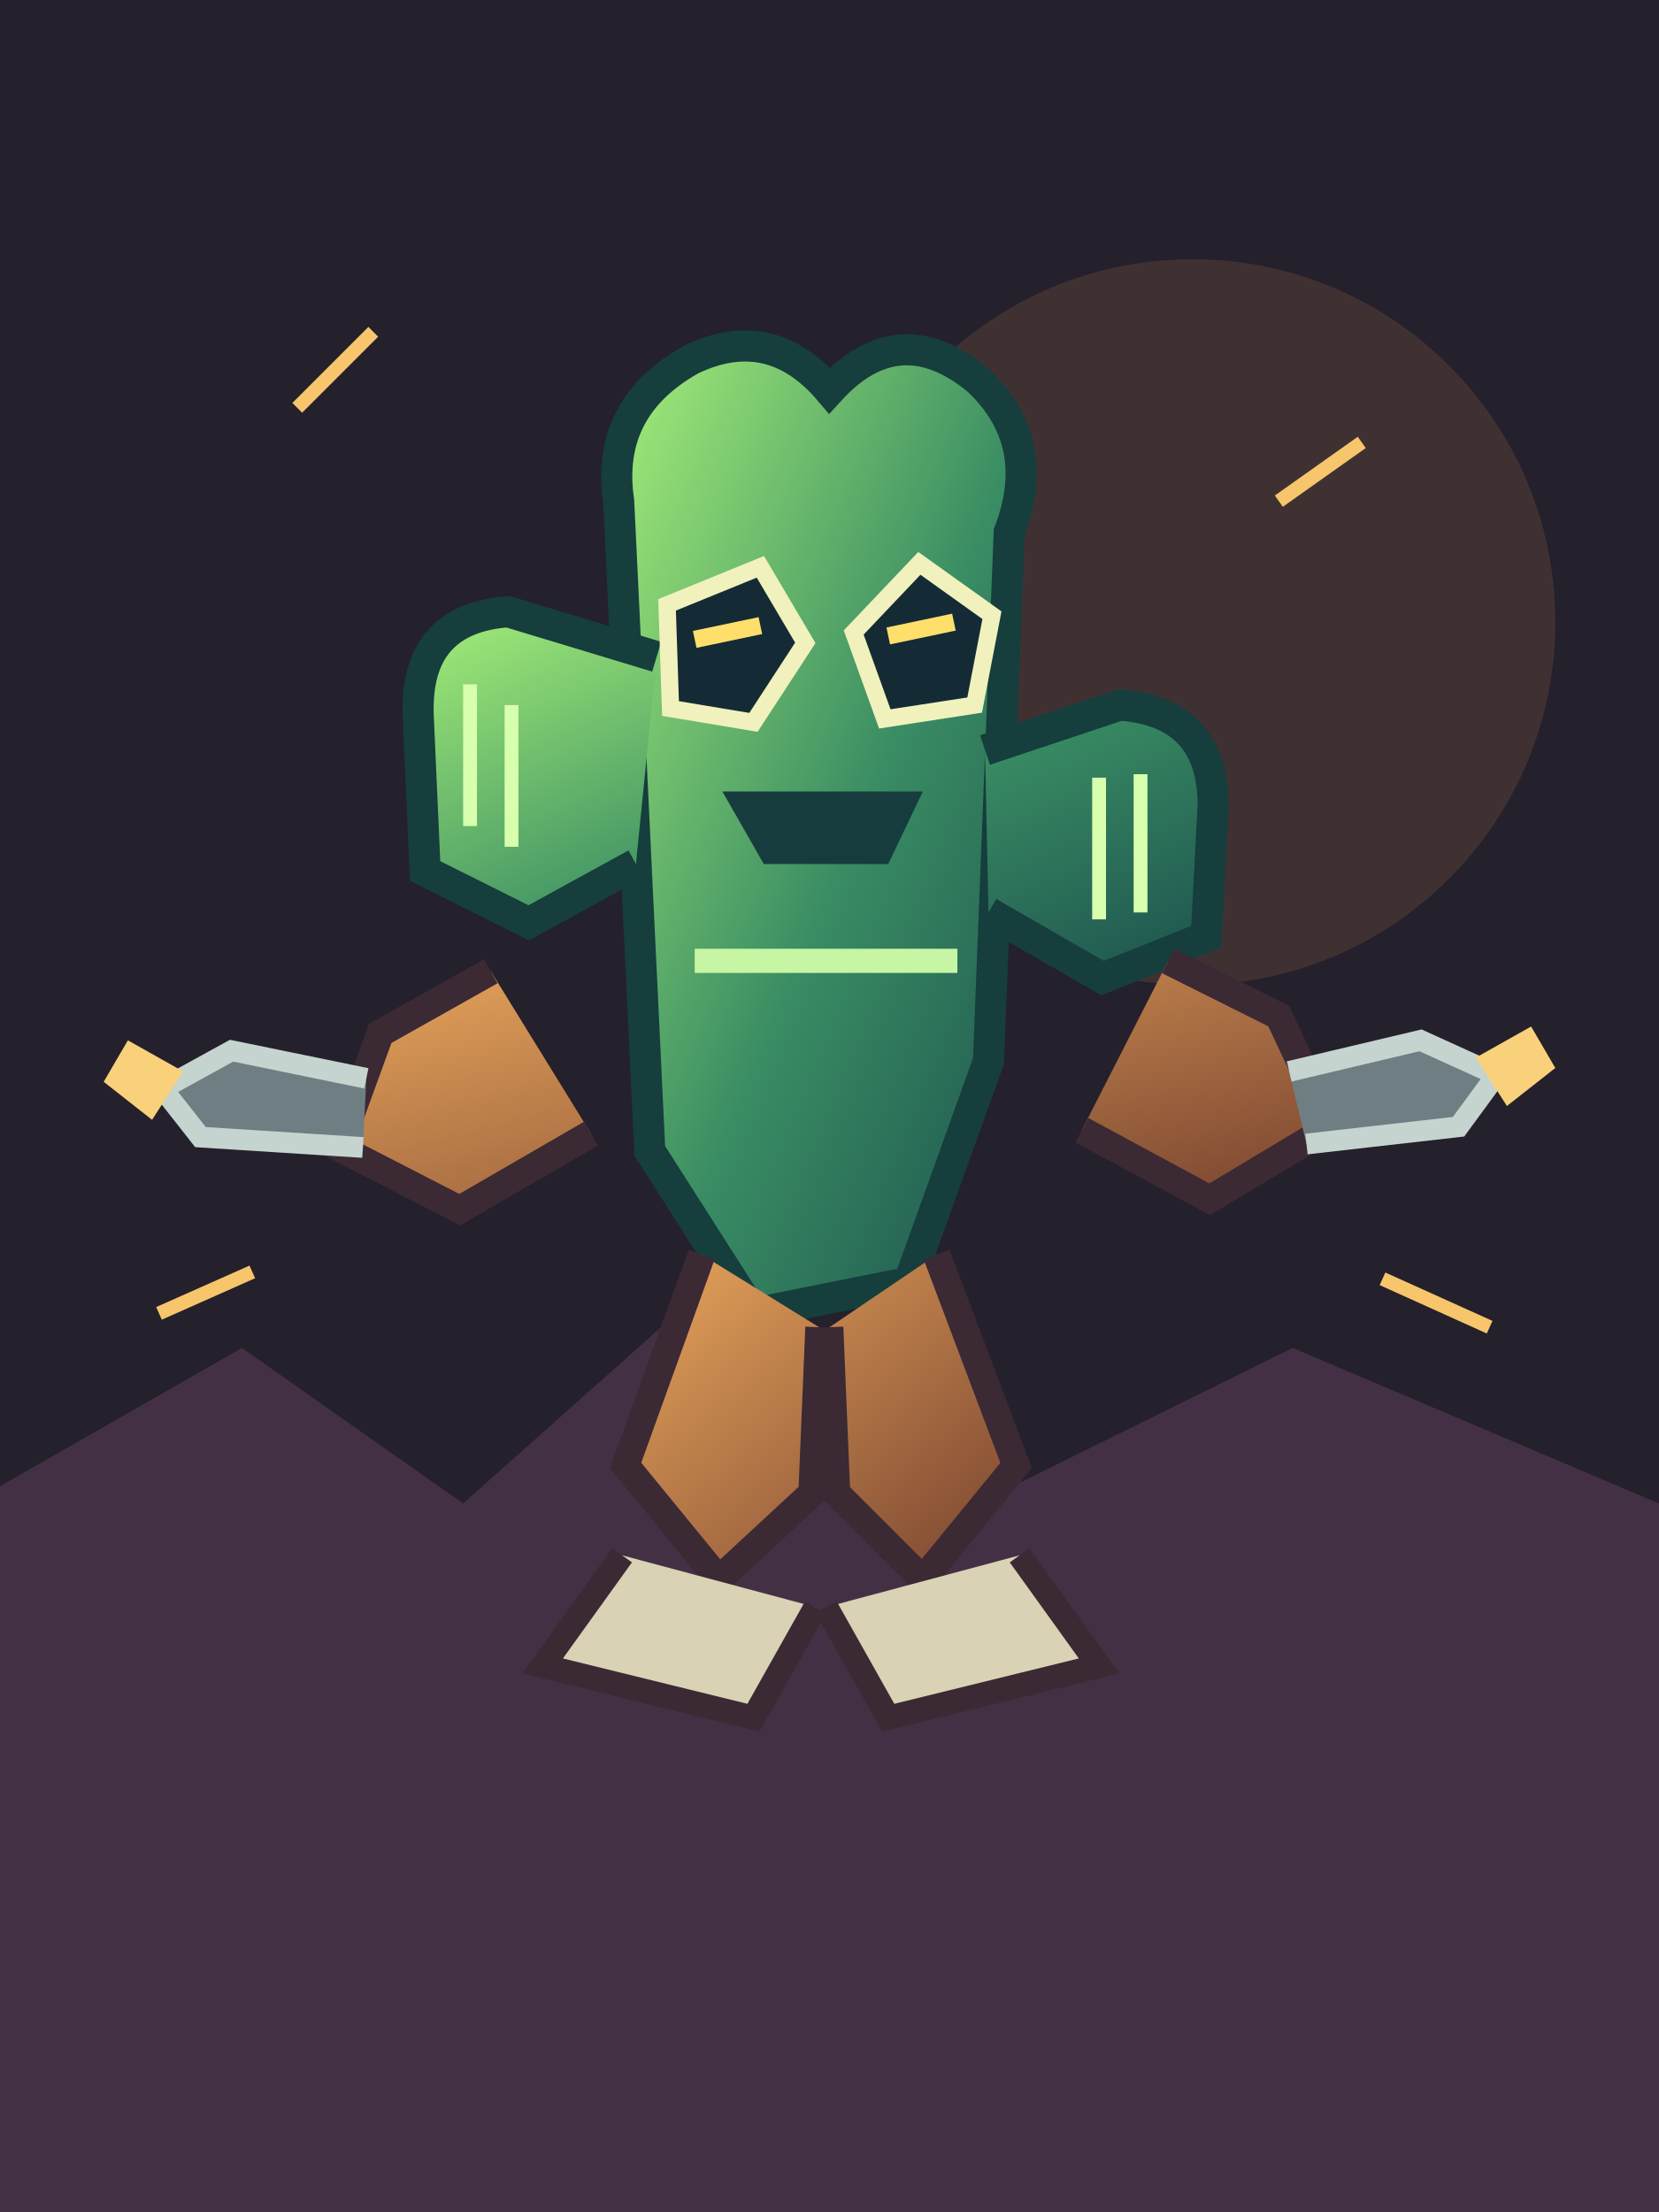
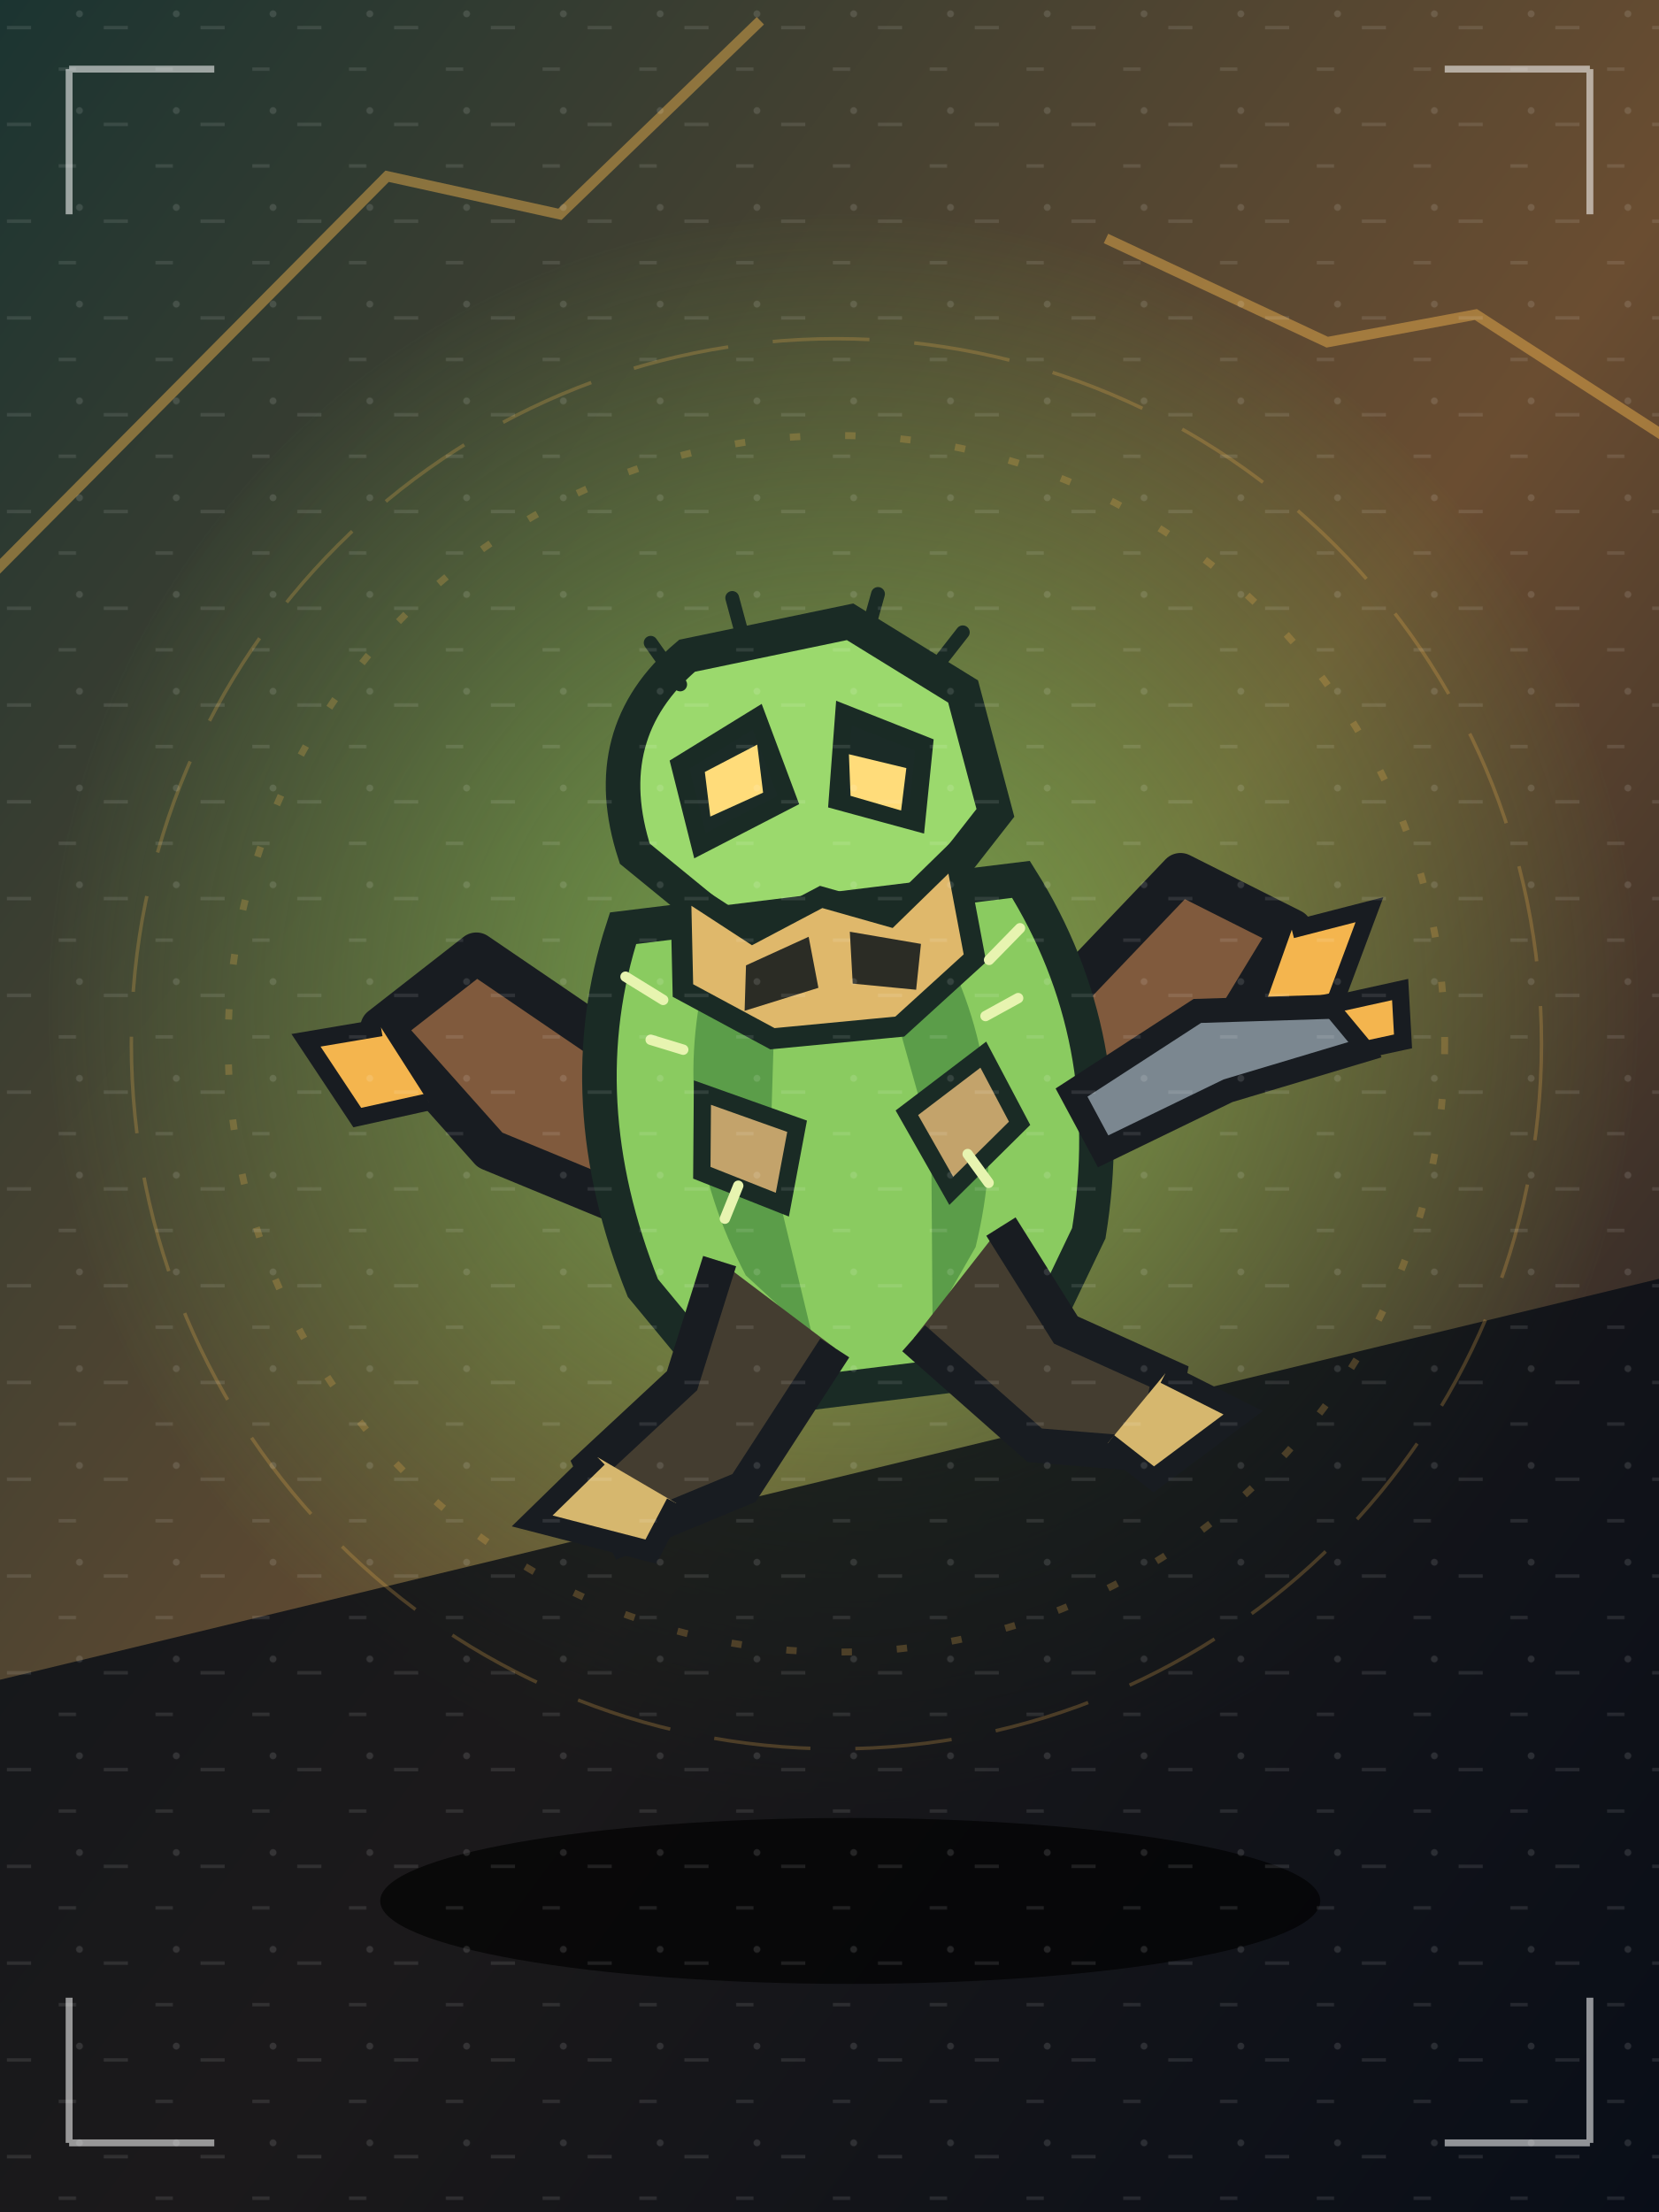
<svg xmlns="http://www.w3.org/2000/svg" width="480" height="640" viewBox="0 0 480 640">
  <defs>
-     <linearGradient id="c" x2="1" y2="1">
-       <stop stop-color="#a6ef78" />
-       <stop offset=".55" stop-color="#398c63" />
-       <stop offset="1" stop-color="#1d514e" />
+     <linearGradient id="bg" x2="1" y2="1">
+       <stop stop-color="#1b3431" />
+       <stop offset=".55" stop-color="#6a4d31" />
+       <stop offset="1" stop-color="#101421" />
    </linearGradient>
-     <linearGradient id="leather" x2="1" y2="1">
-       <stop stop-color="#e9a65c" />
-       <stop offset="1" stop-color="#77422f" />
+     <linearGradient id="metal" x1="0" y1="0" x2=".8" y2="1">
+       <stop stop-color="#f3f0dc" />
+       <stop offset=".25" stop-color="#8b9a9e" />
+       <stop offset=".58" stop-color="#45515f" />
+       <stop offset="1" stop-color="#1a2430" />
    </linearGradient>
+     <linearGradient id="cloth" x2="1" y2="1">
+       <stop stop-color="#536574" />
+       <stop offset=".5" stop-color="#263444" />
+       <stop offset="1" stop-color="#111925" />
+     </linearGradient>
+     <linearGradient id="accent" x2=".8" y2="1">
+       <stop stop-color="#fff0a2" />
+       <stop offset=".3" stop-color="#f4b54e" />
+       <stop offset="1" stop-color="#81d45b" />
+     </linearGradient>
+     <radialGradient id="halo">
+       <stop stop-color="#81d45b" stop-opacity=".65" />
+       <stop offset="1" stop-color="#81d45b" stop-opacity="0" />
+     </radialGradient>
+     <pattern id="grain" width="28" height="28" patternUnits="userSpaceOnUse">
+       <path d="M2 8h7M17 20h5" stroke="#fff" stroke-opacity=".1" />
+       <circle cx="23" cy="4" r="1" fill="#fff" fill-opacity=".12" />
+     </pattern>
  </defs>
-   <rect width="480" height="640" fill="#24202c" />
-   <circle cx="345" cy="180" r="105" fill="#f9a05a" opacity=".13" />
-   <path d="M0 430L70 390 134 435 207 370 293 430 374 390 480 435V640H0Z" fill="#443044" />
-   <path d="M179 145Q175 118 200 104Q223 93 240 113Q260 91 283 110Q302 128 292 154L286 307 263 371 218 380 188 333Z" fill="url(#c)" stroke="#153e3d" stroke-width="9" />
-   <path d="M190 190L147 177Q120 179 121 207L123 252 153 267 184 250M285 217L324 204Q351 206 351 233L349 271 319 283 286 264" fill="url(#c)" stroke="#153e3d" stroke-width="9" />
-   <path d="M136 198L136 239M148 204L148 245M330 224L330 264M318 225L318 266" stroke="#d7ffad" stroke-width="4" />
-   <path d="M193 175L220 164 233 186 218 209 194 205ZM247 183L266 163 287 178 282 204 256 208Z" fill="#142b36" stroke="#f1f1bd" stroke-width="5" />
-   <path d="M201 185L220 181M257 184L276 180" stroke="#ffdf6c" stroke-width="5" />
-   <path d="M209 229L267 229 257 250 221 250Z" fill="#173c3e" />
-   <path d="M201 278L277 278" stroke="#c6f5a4" stroke-width="7" />
-   <path d="M203 363L181 424 208 457 235 432 237 384M271 363L294 424 267 457 242 432 240 384" fill="url(#leather)" stroke="#3b2934" stroke-width="8" />
-   <path d="M180 450L157 482 218 497 236 465M295 450L318 482 257 497 239 465" fill="#d9d2b4" stroke="#3b2934" stroke-width="7" />
-   <path d="M142 281L110 299 98 332 133 350 171 328M338 278L370 294 385 326 350 347 313 327" fill="url(#leather)" stroke="#3b2934" stroke-width="8" />
-   <path d="M106 312L67 304 47 315 58 329 105 332M373 310L411 301 433 311 422 326 378 331" fill="#6f7e83" stroke="#c5d4cf" stroke-width="6" />
-   <path d="M53 310L37 301 30 313 44 324M427 306L443 297 450 309 436 320" fill="#f9d17a" />
-   <path d="M86 118L108 96M370 145L394 128M73 368L46 380M400 370L431 384" stroke="#f7c56b" stroke-width="4" />
+   <rect width="480" height="640" fill="url(#bg)" />
+   <circle cx="244" cy="292" r="230" fill="url(#halo)" />
+   <path d="M-20 184L112 51l50 11 58-56M320 69l64 30 43-8 65 42" fill="none" stroke="#f4b54e" stroke-width="3" opacity=".45" />
+   <path d="M0 486L480 370V640H0Z" fill="#080d15" opacity=".8" />
+   <g fill="none" stroke="#f4b54e" opacity=".24">
+     <circle cx="242" cy="302" r="176" stroke-dasharray="3 13" stroke-width="2" />
+     <circle cx="242" cy="302" r="204" stroke-dasharray="28 13" />
+   </g>
+   <ellipse cx="246" cy="550" rx="136" ry="24" fill="#000" opacity=".65" />
+   <g transform="translate(246 328) rotate(-7)">
+     <path d="M-52 -22L-101 -65L-131 -47L-104 -8L-65 14M54 -22L104 -63L134 -43L104 -5L66 14" fill="#805a3d" stroke="#181c21" stroke-width="12" stroke-linejoin="round" />
+     <path d="M-131 -47l-22 1 12 24 21 -2M134 -43l23 -3 -13 25 -22 2" fill="#f4b54e" stroke="#181c21" stroke-width="5" />
+     <path d="M-58 -67Q-80 -20 -65 37L-42 73L42 73L65 37Q81 -18 58 -67Z" fill="#8acb60" stroke="#1a2b25" stroke-width="10" />
+     <path d="M-36 -51Q-52 -8 -35 37L-18 57L-24 5L-16 -47ZM33 -51Q49 -8 32 37L17 57L23 5L15 -47Z" fill="#5b9d49" />
+     <path d="M-52 -88Q-59 -124 -30 -143L18 -147L48 -123L53 -87L31 -65L-30 -65Z" fill="#9bd96d" stroke="#1a2b25" stroke-width="10" />
+     <path d="M-36 -112L-12 -123L-6 -98L-33 -88ZM13 -121L35 -109L30 -87L8 -96Z" fill="#1b2b27" stroke="#1a2b25" stroke-width="5" />
+     <path d="M-29 -109L-13 -115L-13 -101L-29 -96ZM13 -109L29 -103L26 -91L12 -97Z" fill="#ffdc7a" />
+     <path d="M-40 -77L-21 -61L0 -69L19 -61L40 -77L42 -46L18 -29L-19 -30L-43 -47Z" fill="#dfb86b" stroke="#1a2b25" stroke-width="6" />
+     <path d="M-24 -52L-5 -58L-4 -43L-26 -39ZM7 -58L27 -52L24 -39L6 -43Z" fill="#2b2c25" />
+     <path d="M-41 -17L-15 -4L-22 18L-44 6ZM17 -4L41 -18L49 3L27 20Z" fill="#c3a36b" stroke="#1a2b25" stroke-width="5" />
+     <path d="M-42 32L-57 65L-86 86L-79 108L-43 98L-12 61M40 32L55 64L83 81L76 103L42 96L11 61" fill="#443d30" stroke="#181c21" stroke-width="10" />
+     <path d="M-84 84L-105 100L-72 113L-63 100M82 80L103 94L75 110L63 98" fill="#d6b76e" stroke="#181c21" stroke-width="6" />
+     <path d="M65 -4L104 -23L148 -19L151 -6L110 1L72 14Z" fill="#7b8790" stroke="#181c21" stroke-width="7" />
+     <path d="M142 -20L163 -22L162 -7L151 -6Z" fill="#f4b54e" stroke="#181c21" stroke-width="5" />
+     <path d="M-49 -45l-10 -8M-45 -30l-9 -4M46 -45l10 -8M43 -29l10 -4M-34 11l-5 9M33 10l5 9" stroke="#e7f4b0" stroke-width="3" stroke-linecap="round" />
+     <path d="M-33 -135l-7 -13M-13 -144l-2 -14M22 -142l5 -12M40 -130l10 -10" stroke="#1a2b25" stroke-width="4" stroke-linecap="round" />
+   </g>
+   <rect width="480" height="640" fill="url(#grain)" />
+   <path d="M20 20h42M20 20v42M460 20h-42M460 20v42M20 620h42M20 620v-42M460 620h-42M460 620v-42" fill="none" stroke="#fff" stroke-opacity=".55" stroke-width="2" />
</svg>
